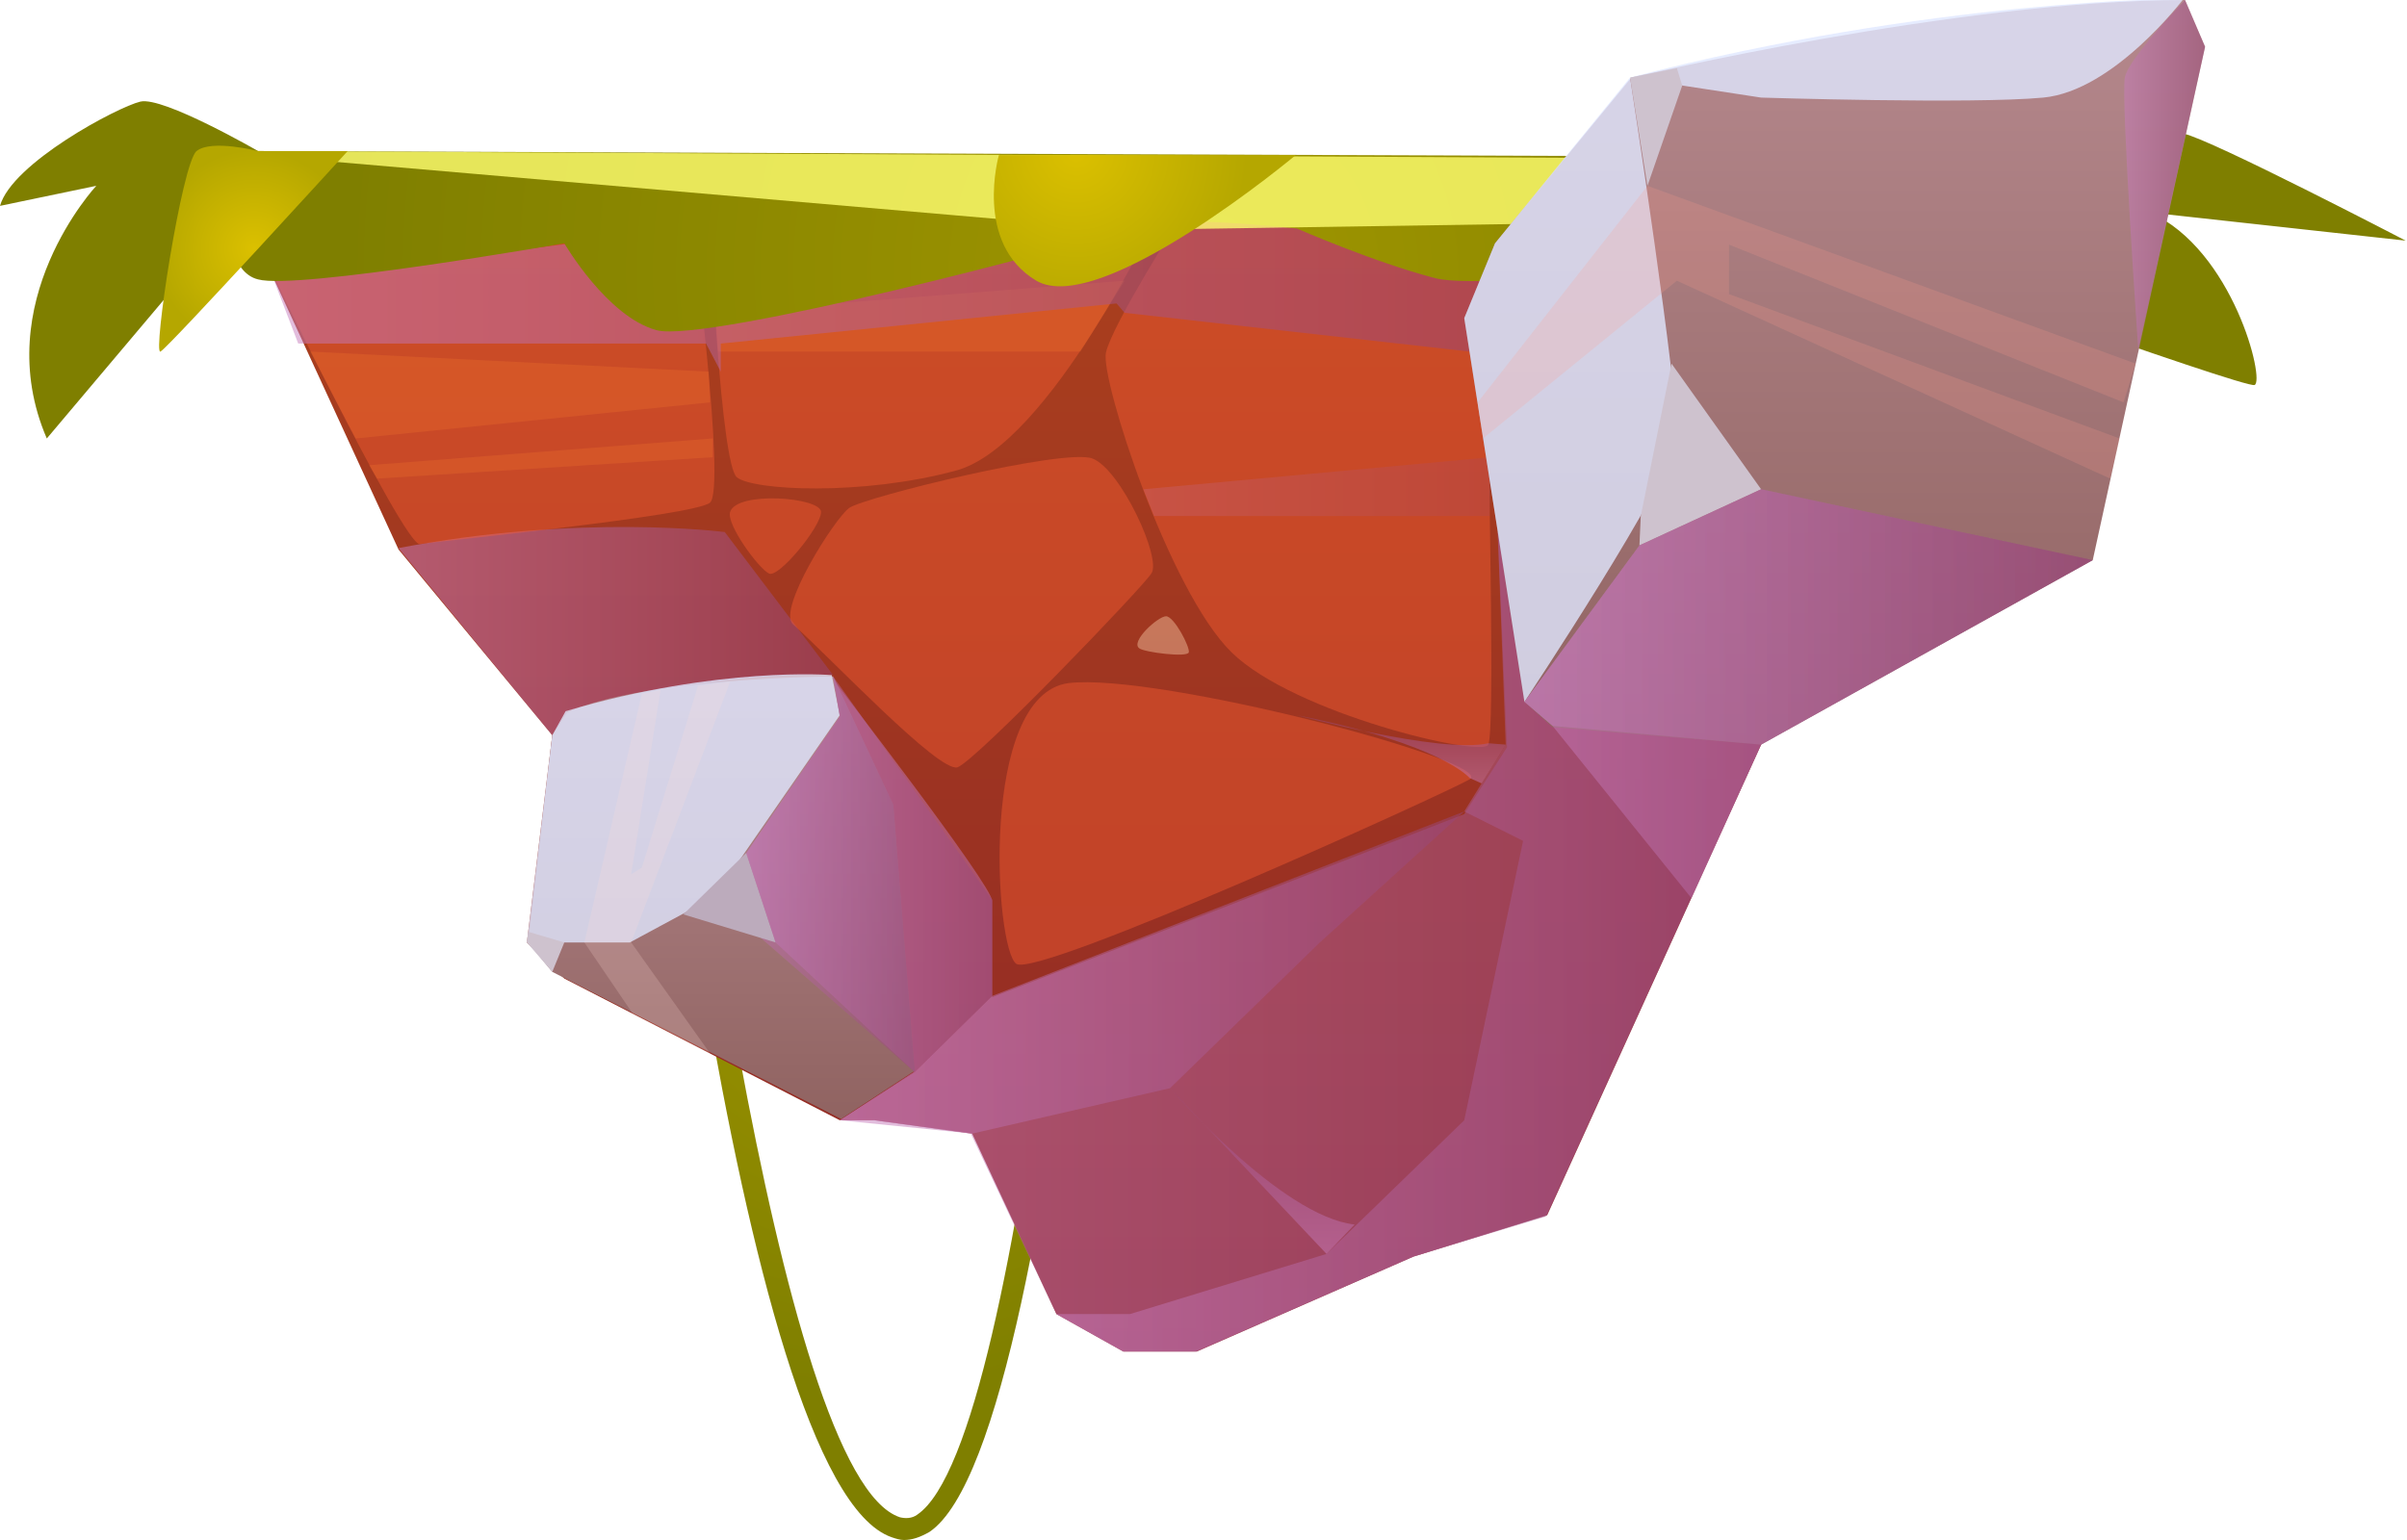
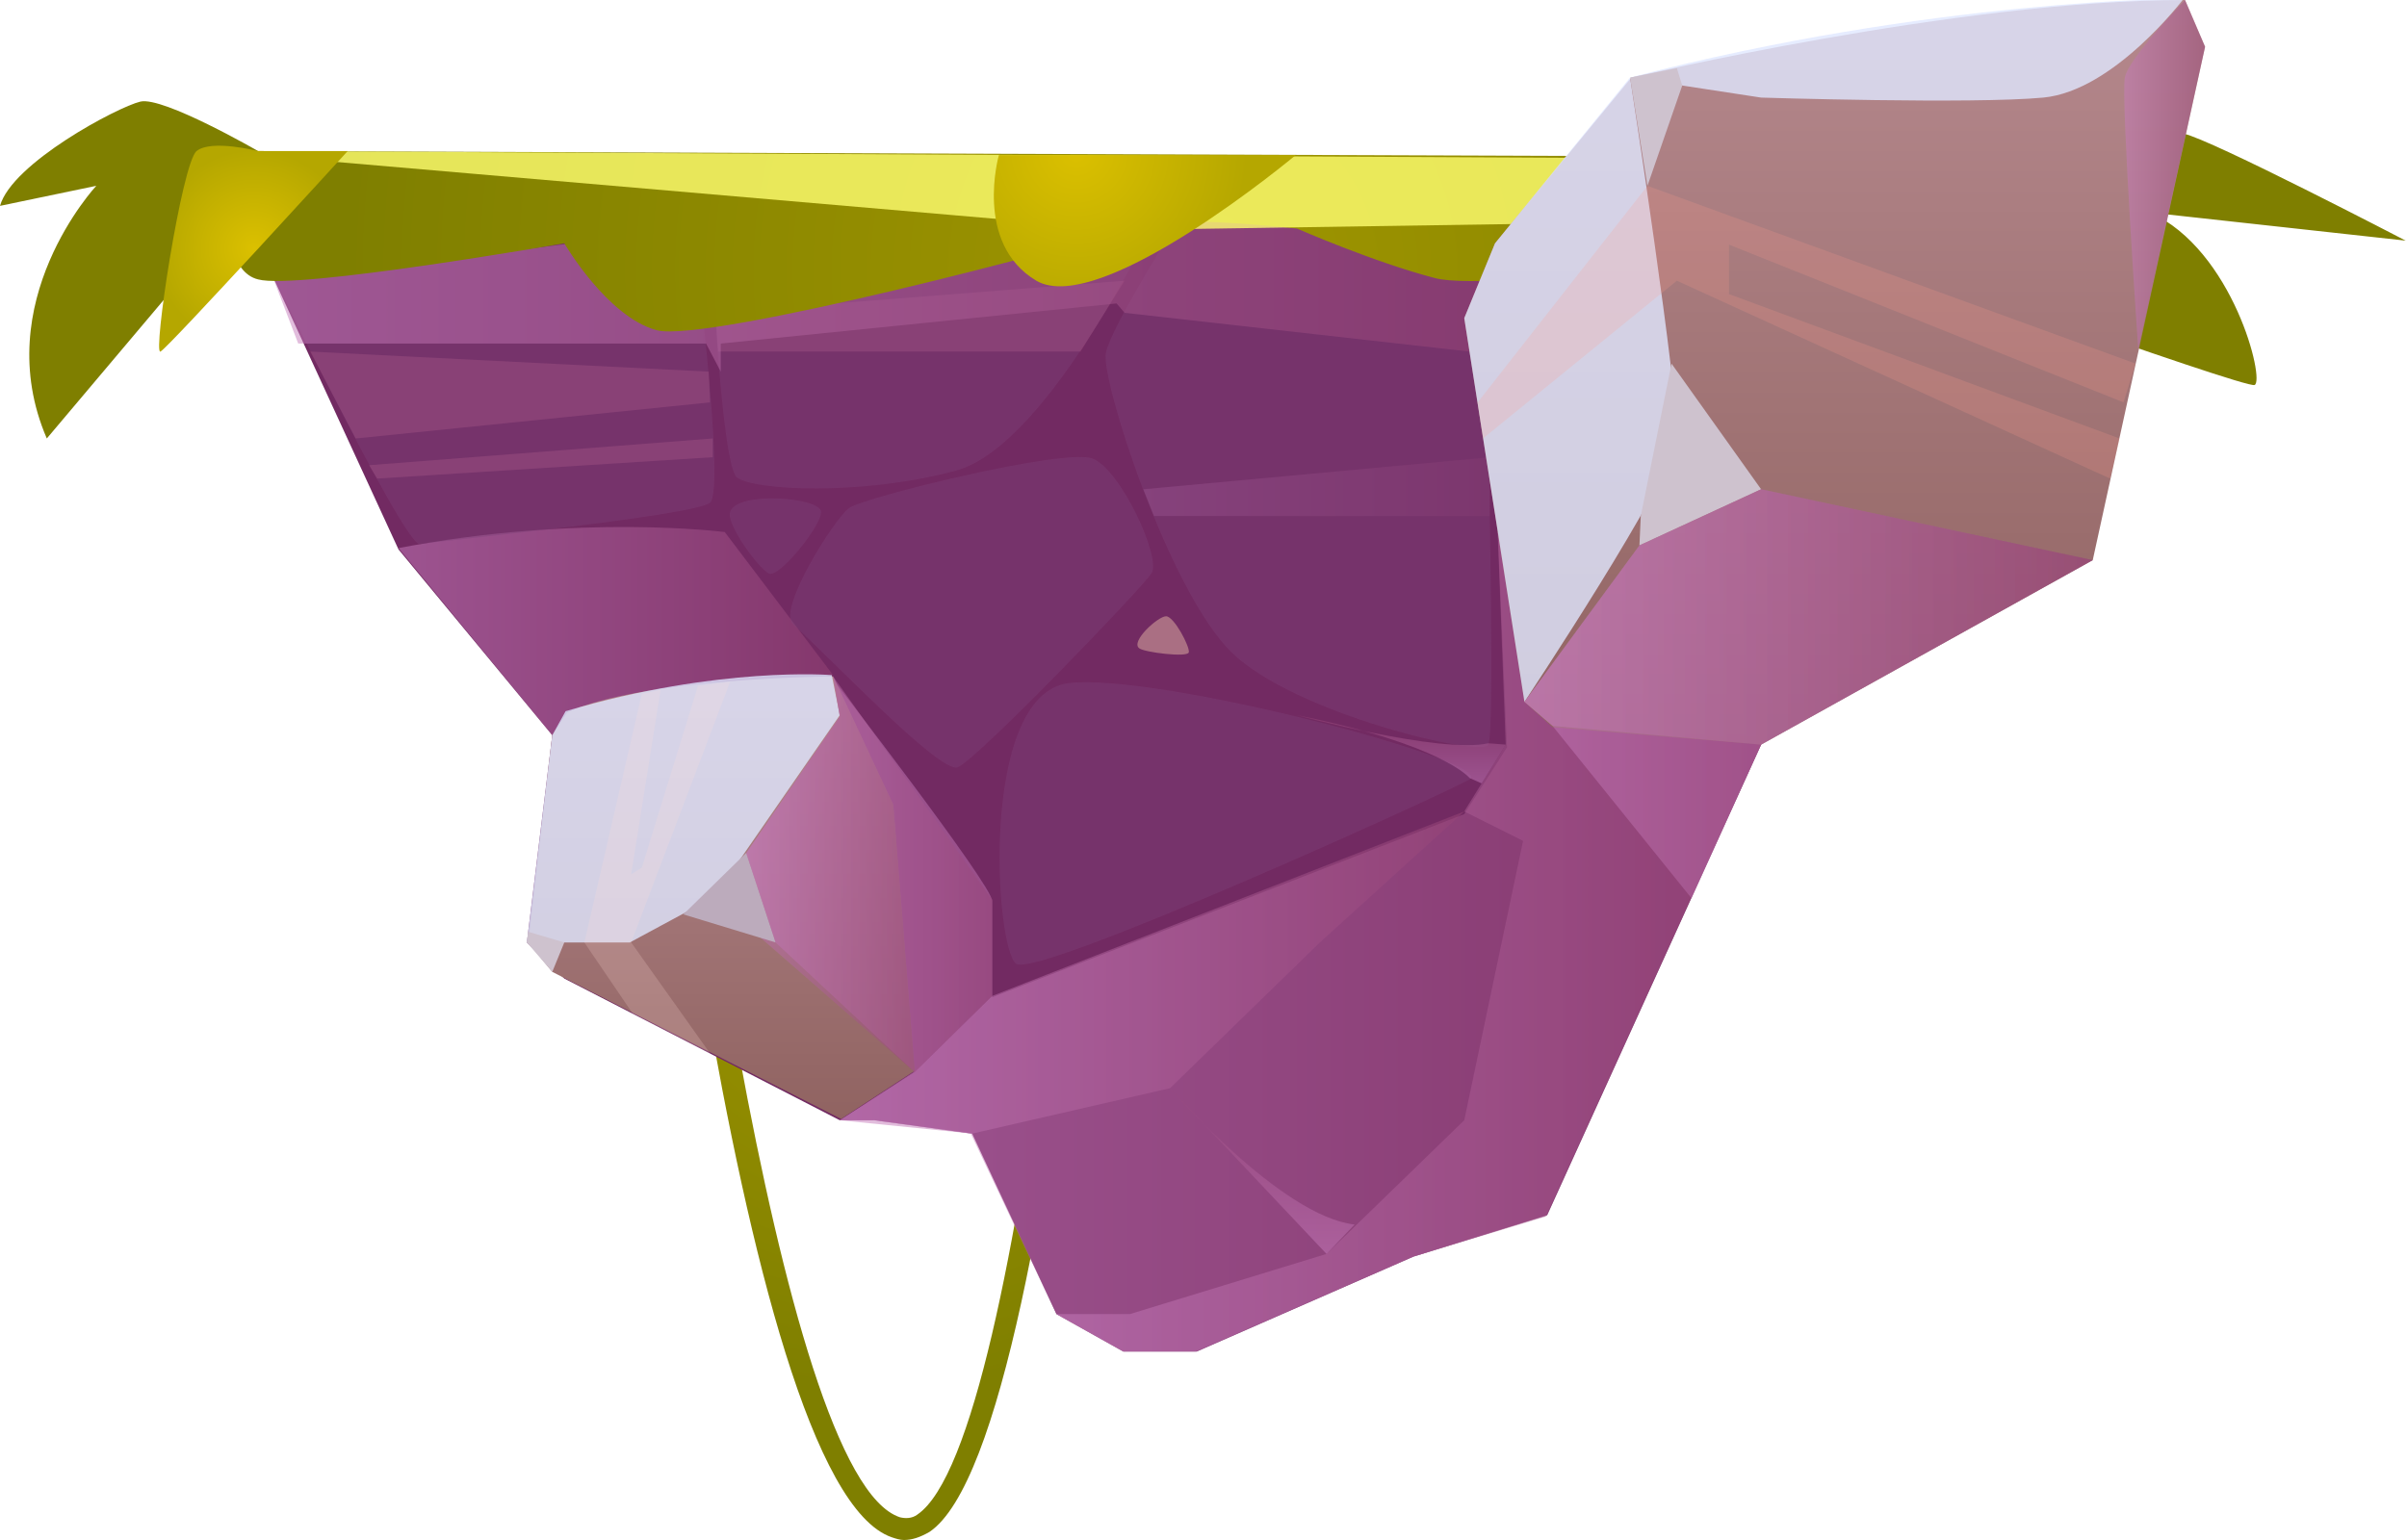
<svg xmlns="http://www.w3.org/2000/svg" version="1.1" id="Layer_1" x="0px" y="0px" viewBox="0 0 180 115.2" style="enable-background:new 0 0 180 115.2;" xml:space="preserve">
  <style type="text/css">
	.st0{fill:url(#SVGID_1_);}
- 	.st1{fill-rule:evenodd;clip-rule:evenodd;fill:url(#SVGID_2_);}
- 	.st2{opacity:0.5;fill-rule:evenodd;clip-rule:evenodd;fill:url(#SVGID_3_);}
- 	.st3{opacity:0.5;fill-rule:evenodd;clip-rule:evenodd;fill:url(#SVGID_4_);}
- 	.st4{opacity:0.5;fill-rule:evenodd;clip-rule:evenodd;fill:url(#SVGID_5_);}
- 	.st5{opacity:0.5;fill-rule:evenodd;clip-rule:evenodd;fill:url(#SVGID_6_);}
- 	.st6{opacity:0.4;fill-rule:evenodd;clip-rule:evenodd;fill:#FF5E31;}
- 	.st7{opacity:0.4;fill-rule:evenodd;clip-rule:evenodd;fill:#FFD8B3;}
- 	.st8{opacity:0.2;fill-rule:evenodd;clip-rule:evenodd;fill:#FF862F;}
- 	.st9{opacity:0.5;fill-rule:evenodd;clip-rule:evenodd;fill:url(#SVGID_7_);}
- 	.st10{opacity:0.5;fill-rule:evenodd;clip-rule:evenodd;fill:url(#SVGID_8_);}
- 	.st11{opacity:0.2;fill-rule:evenodd;clip-rule:evenodd;fill:url(#SVGID_9_);}
- 	.st12{opacity:0.5;fill-rule:evenodd;clip-rule:evenodd;fill:url(#SVGID_10_);}
- 	.st13{fill-rule:evenodd;clip-rule:evenodd;fill:url(#SVGID_11_);}
- 	.st14{opacity:0.8;fill-rule:evenodd;clip-rule:evenodd;fill:#E0E7FF;}
- 	.st15{opacity:0.5;fill-rule:evenodd;clip-rule:evenodd;fill:url(#SVGID_12_);}
+ 	.st1{fill-rule:evenodd;clip-rule:evenodd;fill:#722A62;}
+ 	.st2{opacity:0.5;fill-rule:evenodd;clip-rule:evenodd;fill:url(#SVGID_2_);enable-background:new    ;}
+ 	.st3{opacity:0.5;fill-rule:evenodd;clip-rule:evenodd;fill:url(#SVGID_3_);enable-background:new    ;}
+ 	.st4{opacity:0.5;fill-rule:evenodd;clip-rule:evenodd;fill:url(#SVGID_4_);enable-background:new    ;}
+ 	.st5{opacity:0.5;fill-rule:evenodd;clip-rule:evenodd;fill:url(#SVGID_5_);enable-background:new    ;}
+ 	.st6{opacity:0.4;fill-rule:evenodd;clip-rule:evenodd;fill:#7E4279;enable-background:new    ;}
+ 	.st7{opacity:0.4;fill-rule:evenodd;clip-rule:evenodd;fill:#FFD8B3;enable-background:new    ;}
+ 	.st8{opacity:0.2;fill-rule:evenodd;clip-rule:evenodd;fill:#D579A1;enable-background:new    ;}
+ 	.st9{opacity:0.5;fill-rule:evenodd;clip-rule:evenodd;fill:url(#SVGID_6_);enable-background:new    ;}
+ 	.st10{opacity:0.5;fill-rule:evenodd;clip-rule:evenodd;fill:url(#SVGID_7_);enable-background:new    ;}
+ 	.st11{opacity:0.2;fill-rule:evenodd;clip-rule:evenodd;fill:url(#SVGID_8_);enable-background:new    ;}
+ 	.st12{opacity:0.5;fill-rule:evenodd;clip-rule:evenodd;fill:url(#SVGID_9_);enable-background:new    ;}
+ 	.st13{fill-rule:evenodd;clip-rule:evenodd;fill:url(#SVGID_10_);}
+ 	.st14{opacity:0.8;fill-rule:evenodd;clip-rule:evenodd;fill:#E0E7FF;enable-background:new    ;}
+ 	.st15{opacity:0.5;fill-rule:evenodd;clip-rule:evenodd;fill:url(#SVGID_11_);enable-background:new    ;}
	.st16{fill-rule:evenodd;clip-rule:evenodd;fill:#BCABBC;}
- 	.st17{opacity:0.5;fill-rule:evenodd;clip-rule:evenodd;fill:url(#SVGID_13_);}
- 	.st18{opacity:0.2;fill-rule:evenodd;clip-rule:evenodd;fill:#FFDDD6;}
+ 	.st17{opacity:0.5;fill-rule:evenodd;clip-rule:evenodd;fill:url(#SVGID_12_);enable-background:new    ;}
+ 	.st18{opacity:0.2;fill-rule:evenodd;clip-rule:evenodd;fill:#FFDDD6;enable-background:new    ;}
	.st19{fill-rule:evenodd;clip-rule:evenodd;fill:#CEC2CE;}
- 	.st20{fill-rule:evenodd;clip-rule:evenodd;fill:url(#SVGID_14_);}
- 	.st21{opacity:0.8;fill-rule:evenodd;clip-rule:evenodd;fill:#FFFF70;}
- 	.st22{fill-rule:evenodd;clip-rule:evenodd;fill:url(#SVGID_15_);}
- 	.st23{fill-rule:evenodd;clip-rule:evenodd;fill:url(#SVGID_16_);}
- 	.st24{fill-rule:evenodd;clip-rule:evenodd;fill:url(#SVGID_17_);}
- 	.st25{opacity:0.5;fill-rule:evenodd;clip-rule:evenodd;fill:url(#SVGID_18_);}
- 	.st26{opacity:0.5;fill-rule:evenodd;clip-rule:evenodd;fill:url(#SVGID_19_);}
- 	.st27{opacity:0.2;fill-rule:evenodd;clip-rule:evenodd;fill:#FF9C8D;}
- 	.st28{opacity:0.5;fill-rule:evenodd;clip-rule:evenodd;fill:url(#SVGID_20_);}
+ 	.st20{fill-rule:evenodd;clip-rule:evenodd;fill:url(#SVGID_13_);}
+ 	.st21{opacity:0.8;fill-rule:evenodd;clip-rule:evenodd;fill:#FFFF70;enable-background:new    ;}
+ 	.st22{fill-rule:evenodd;clip-rule:evenodd;fill:url(#SVGID_14_);}
+ 	.st23{fill-rule:evenodd;clip-rule:evenodd;fill:url(#SVGID_15_);}
+ 	.st24{fill-rule:evenodd;clip-rule:evenodd;fill:url(#SVGID_16_);}
+ 	.st25{opacity:0.5;fill-rule:evenodd;clip-rule:evenodd;fill:url(#SVGID_17_);enable-background:new    ;}
+ 	.st26{opacity:0.5;fill-rule:evenodd;clip-rule:evenodd;fill:url(#SVGID_18_);enable-background:new    ;}
+ 	.st27{opacity:0.2;fill-rule:evenodd;clip-rule:evenodd;fill:#FF9C8D;enable-background:new    ;}
+ 	.st28{opacity:0.5;fill-rule:evenodd;clip-rule:evenodd;fill:url(#SVGID_19_);enable-background:new    ;}
</style>
  <g>
    <g>
-       <radialGradient id="SVGID_1_" cx="65.907" cy="68.086" r="35.93" gradientUnits="userSpaceOnUse">
+       <radialGradient id="SVGID_1_" cx="65.907" cy="49.95" r="35.906" gradientTransform="matrix(1 0 0 -1 0 118)" gradientUnits="userSpaceOnUse">
        <stop offset="0" style="stop-color:#9F9500" />
        <stop offset="1" style="stop-color:#7F7F00" />
      </radialGradient>
-       <path class="st0" d="M67.6,115.2c-0.3,0-0.6-0.1-0.9-0.2c-11.8-4-19-76.6-19.7-84.9l1.6-0.1c2.1,22.2,9.5,80.5,18.7,83.5    c0.4,0.1,0.9,0.1,1.3-0.2c8.2-5.6,13.4-68.6,14.8-92.4l1.6,0.1c-0.2,3.5-4.9,86.5-15.5,93.6C68.8,115,68.2,115.2,67.6,115.2z" />
+       <path class="st0" d="M67.6,115.2c-0.3,0-0.6-0.1-0.9-0.2c-11.8-4-19-76.6-19.7-84.9l1.6-0.1c2.1,22.2,9.5,80.5,18.7,83.5    c0.4,0.1,0.9,0.1,1.3-0.2c8.2-5.6,13.4-68.6,14.8-92.4L85,21c-0.2,3.5-4.9,86.5-15.5,93.6C68.8,115,68.2,115.2,67.6,115.2z" />
    </g>
-     <linearGradient id="SVGID_2_" gradientUnits="userSpaceOnUse" x1="87.5" y1="101.098" x2="87.5" y2="15.41">
-       <stop offset="0" style="stop-color:#8F2726" />
-       <stop offset="1" style="stop-color:#AB401D" />
-     </linearGradient>
    <polygon class="st1" points="155.7,20.4 132.8,53.2 131.7,55.7 115.7,90.9 105.7,94 89.5,101.1 84,101.1 79,98.3 72.7,84.8    65.4,83.8 62.8,83.8 42.2,73.2 39.4,70.5 41.3,55 29.8,41.1 19.3,18.3 106.5,15.4 153.8,18.2  " />
-     <linearGradient id="SVGID_3_" gradientUnits="userSpaceOnUse" x1="62.258" y1="70.464" x2="131.736" y2="70.464">
+     <linearGradient id="SVGID_2_" gradientUnits="userSpaceOnUse" x1="62.2" y1="47.55" x2="131.7" y2="47.55" gradientTransform="matrix(1 0 0 -1 0 118)">
      <stop offset="0" style="stop-color:#C77CBD" />
      <stop offset="1" style="stop-color:#974577" />
    </linearGradient>
-     <path class="st2" d="M131.7,55.7l-16.1,35.3l-9.9,3l-16.3,7.1H84L79,98.3l-6.4-13.5l-7.3-1h-2.5l5.5-3.6l-1.6-19.9l-4.5-9.6   c0,0,12,15.5,12,16.7c0,1.2,0,7.2,0,7.2l35.3-13.7l3.2-5L112,39.8L131.7,55.7z" />
-     <linearGradient id="SVGID_4_" gradientUnits="userSpaceOnUse" x1="29.756" y1="47.222" x2="62.258" y2="47.222">
+     <path class="st2" d="M131.7,55.7L115.6,91l-9.9,3l-16.3,7.1H84l-5-2.8l-6.4-13.5l-7.3-1h-2.5l5.5-3.6l-1.6-19.9l-4.5-9.6   c0,0,12,15.5,12,16.7c0,1.2,0,7.2,0,7.2l35.3-13.7l3.2-5L112,39.8L131.7,55.7z" />
+     <linearGradient id="SVGID_3_" gradientUnits="userSpaceOnUse" x1="29.756" y1="70.788" x2="62.257" y2="70.788" gradientTransform="matrix(1 0 0 -1 0 118)">
      <stop offset="0" style="stop-color:#C77CBD" />
      <stop offset="1" style="stop-color:#974577" />
    </linearGradient>
    <path class="st3" d="M41.3,55l1.1-1.8c0,0,10.5-3,19.9-2.7l-8.1-10.7c0,0-10.8-1.4-24.4,1.2L41.3,55z" />
-     <linearGradient id="SVGID_5_" gradientUnits="userSpaceOnUse" x1="62.829" y1="72.749" x2="109.461" y2="72.749">
+     <linearGradient id="SVGID_4_" gradientUnits="userSpaceOnUse" x1="62.8" y1="45.25" x2="109.433" y2="45.25" gradientTransform="matrix(1 0 0 -1 0 118)">
      <stop offset="0" style="stop-color:#C77CBD" />
      <stop offset="1" style="stop-color:#974577" />
    </linearGradient>
    <polygon class="st4" points="72.7,84.8 87.5,81.4 98.7,70.5 109.5,60.7 74.2,74.5 68.4,80.2 62.8,83.8  " />
-     <linearGradient id="SVGID_6_" gradientUnits="userSpaceOnUse" x1="79.046" y1="70.464" x2="131.736" y2="70.464">
+     <linearGradient id="SVGID_5_" gradientUnits="userSpaceOnUse" x1="79" y1="47.55" x2="131.7" y2="47.55" gradientTransform="matrix(1 0 0 -1 0 118)">
      <stop offset="0" style="stop-color:#C77CBD" />
      <stop offset="1" style="stop-color:#974577" />
    </linearGradient>
    <polygon class="st5" points="79,98.3 84.5,98.3 99.2,93.8 109.5,83.8 113.9,62.9 109.5,60.7 112.6,55.7 112,39.8 131.7,55.7    115.7,90.9 105.7,94 89.5,101.1 84,101.1  " />
    <path class="st6" d="M19.3,18.3c0,0,10.9,22.6,12.1,22.4c1.2-0.2,20.5-2.1,21.7-3.1c1.2-1.1-1.3-20.4-1.3-20.4L19.3,18.3z" />
    <path class="st6" d="M54.6,38.3c-0.3,0.9,2.1,4.2,2.9,4.6c0.7,0.4,3.9-3.5,3.9-4.6S55.1,36.7,54.6,38.3z" />
-     <path class="st6" d="M53.1,17.2c0,0,0.8,17.5,2,18.5c1.2,1,9.4,1.4,16.4-0.5s15.1-19.2,15.1-19.2L53.1,17.2z" />
-     <path class="st6" d="M111.3,55.7c-0.4,1-14.5-2.3-19.2-6.9c-4.7-4.6-9.8-20.4-9.4-22.4c0.4-2,5.6-10.2,5.6-10.2l25.4-0.2l-2.3,19.9   C111.3,35.8,111.8,54.5,111.3,55.7z" />
-     <path class="st6" d="M109.9,58.3c2.1-1.3-23.3-8-30-7.2C73.2,52,74.4,71,76,72.1C77.6,73.2,108,59.4,109.9,58.3z" />
-     <path class="st7" d="M85.2,48.5c-0.7-0.5,1.4-2.4,2-2.4c0.6,0,1.8,2.3,1.7,2.7C88.8,49.2,85.6,48.8,85.2,48.5z" />
-     <path class="st6" d="M59.3,46.7c-1.2-1.1,3.1-7.9,4.2-8.7c1.1-0.8,16.1-4.5,18.2-3.7c2.1,0.8,5.2,7.5,4.4,8.6   C85.4,44,73,56.9,71.6,57.4C70.2,57.8,62.2,49.3,59.3,46.7z" />
+     <path class="st6" d="M53.1,17.2c0,0,0.8,17.5,2,18.5s9.4,1.4,16.4-0.5S86.6,16,86.6,16L53.1,17.2z" />
+     <path class="st6" d="M111.3,55.7c-0.4,1-14.5-2.3-19.2-6.9s-9.8-20.4-9.4-22.4s5.6-10.2,5.6-10.2l25.4-0.2l-2.3,19.9   C111.3,35.8,111.8,54.5,111.3,55.7z" />
+     <path class="st6" d="M109.9,58.3c2.1-1.3-23.3-8-30-7.2C73.2,52,74.4,71,76,72.1S108,59.4,109.9,58.3z" />
+     <path class="st7" d="M85.2,48.5c-0.7-0.5,1.4-2.4,2-2.4s1.8,2.3,1.7,2.7C88.8,49.2,85.6,48.8,85.2,48.5z" />
+     <path class="st6" d="M59.3,46.7c-1.2-1.1,3.1-7.9,4.2-8.7c1.1-0.8,16.1-4.5,18.2-3.7s5.2,7.5,4.4,8.6C85.4,44,73,56.9,71.6,57.4   C70.2,57.8,62.2,49.3,59.3,46.7z" />
    <polygon class="st8" points="53.5,23.4 84.1,21 80.8,26.3 53.7,26.3  " />
    <polygon class="st8" points="53.1,30.1 26.6,32.8 23.2,26.3 53,27.8  " />
    <polygon class="st8" points="53.3,32.8 27.6,34.8 28.2,35.8 53.3,34.2  " />
-     <linearGradient id="SVGID_7_" gradientUnits="userSpaceOnUse" x1="94.42" y1="93.786" x2="94.42" y2="81.44">
+     <linearGradient id="SVGID_6_" gradientUnits="userSpaceOnUse" x1="94.4" y1="24.214" x2="94.4" y2="36.56" gradientTransform="matrix(1 0 0 -1 0 118)">
      <stop offset="0" style="stop-color:#C77CBD" />
      <stop offset="1" style="stop-color:#974577" />
    </linearGradient>
    <path class="st9" d="M99.2,93.8L87.5,81.4c0,0,8.3,9.6,13.8,10.2L99.2,93.8z" />
-     <linearGradient id="SVGID_8_" gradientUnits="userSpaceOnUse" x1="104.823" y1="58.619" x2="104.823" y2="53.563">
+     <linearGradient id="SVGID_7_" gradientUnits="userSpaceOnUse" x1="104.8" y1="59.381" x2="104.8" y2="64.437" gradientTransform="matrix(1 0 0 -1 0 118)">
      <stop offset="0" style="stop-color:#C77CBD" />
      <stop offset="1" style="stop-color:#974577" />
    </linearGradient>
    <path class="st10" d="M110.8,58.6l-0.9-0.4c0,0-2-2.5-12.9-4.7c0,0,10.7,2.9,14.3,2.1l1.3,0.1L110.8,58.6z" />
-     <linearGradient id="SVGID_9_" gradientUnits="userSpaceOnUse" x1="85.501" y1="36.387" x2="111.536" y2="36.387">
+     <linearGradient id="SVGID_8_" gradientUnits="userSpaceOnUse" x1="85.5" y1="81.6" x2="111.536" y2="81.6" gradientTransform="matrix(1 0 0 -1 0 118)">
      <stop offset="0" style="stop-color:#C77CBD" />
      <stop offset="1" style="stop-color:#974577" />
    </linearGradient>
    <polygon class="st11" points="85.5,36.6 111.5,34.2 111.4,38.6 86.3,38.6  " />
-     <linearGradient id="SVGID_10_" gradientUnits="userSpaceOnUse" x1="20.531" y1="20.437" x2="110.91" y2="20.437">
+     <linearGradient id="SVGID_9_" gradientUnits="userSpaceOnUse" x1="20.5" y1="97.6" x2="110.9" y2="97.6" gradientTransform="matrix(1 0 0 -1 0 118)">
      <stop offset="0" style="stop-color:#C77CBD" />
      <stop offset="1" style="stop-color:#974577" />
    </linearGradient>
    <polygon class="st12" points="22.3,25.7 52.8,25.7 53.9,27.8 53.9,25.7 83.5,22.7 84.1,23.4 109.9,26.3 110.9,20.2 84.1,13    20.5,21  " />
    <g>
-       <linearGradient id="SVGID_11_" gradientUnits="userSpaceOnUse" x1="53.907" y1="83.775" x2="53.907" y2="50.568">
+       <linearGradient id="SVGID_10_" gradientUnits="userSpaceOnUse" x1="53.95" y1="34.225" x2="53.95" y2="67.432" gradientTransform="matrix(1 0 0 -1 0 118)">
        <stop offset="0" style="stop-color:#906361" />
        <stop offset="1" style="stop-color:#B5888D" />
      </linearGradient>
      <path class="st13" d="M41.3,55l-1.8,15.5l1.8,2.2l21.6,11l5.5-3.6l-1.6-19.9l-4.5-9.6c0,0-14.3,0.1-19.9,2.7L41.3,55z" />
-       <path class="st14" d="M39.4,70.5h7.7l6.3-3.4l9.4-13.6l-0.6-3c0,0-8.4-0.7-19.9,2.7L41.3,55L39.4,70.5z" />
-       <linearGradient id="SVGID_12_" gradientUnits="userSpaceOnUse" x1="53.471" y1="65.36" x2="68.365" y2="65.36">
+       <path class="st14" d="M39.4,70.5h7.7l6.3-3.4l9.4-13.6l-0.6-3c0,0-8.4-0.7-19.9,2.7l-1,1.8L39.4,70.5z" />
+       <linearGradient id="SVGID_11_" gradientUnits="userSpaceOnUse" x1="53.471" y1="52.6" x2="68.371" y2="52.6" gradientTransform="matrix(1 0 0 -1 0 118)">
        <stop offset="0" style="stop-color:#C77CBD" />
        <stop offset="1" style="stop-color:#974577" />
      </linearGradient>
      <polygon class="st15" points="53.5,67.2 68.4,80.2 66.8,60.2 62.3,50.6 62.8,53.6   " />
      <polygon class="st16" points="51.1,68.4 55.8,63.8 58,70.5   " />
-       <linearGradient id="SVGID_13_" gradientUnits="userSpaceOnUse" x1="55.769" y1="65.36" x2="74.21" y2="65.36">
+       <linearGradient id="SVGID_12_" gradientUnits="userSpaceOnUse" x1="55.769" y1="52.6" x2="74.21" y2="52.6" gradientTransform="matrix(1 0 0 -1 0 118)">
        <stop offset="0" style="stop-color:#C77CBD" />
        <stop offset="1" style="stop-color:#974577" />
      </linearGradient>
      <polygon class="st17" points="68.4,80.2 74.2,74.5 74.2,67.3 62.3,50.6 62.8,53.6 55.8,63.8 58,70.5   " />
      <polygon class="st18" points="53.1,78.8 47.2,70.5 54.6,51 52.2,51.3 48,64.9 47.2,65.4 49.4,51.6 48,51.9 43.7,70.5 47.3,75.8       " />
      <polygon class="st19" points="42.2,70.5 39.5,69.7 39.4,70.5 41.3,72.7   " />
    </g>
-     <radialGradient id="SVGID_14_" cx="90" cy="20.198" r="64.264" gradientUnits="userSpaceOnUse">
+     <radialGradient id="SVGID_13_" cx="89.95" cy="97.814" r="64.298" gradientTransform="matrix(1 0 0 -1 0 118)" gradientUnits="userSpaceOnUse">
      <stop offset="0" style="stop-color:#9F9500" />
      <stop offset="1" style="stop-color:#7F7F00" />
    </radialGradient>
-     <path class="st20" d="M19.3,11.3c0,0-7.1-4.1-8.8-3.7S0.9,12.2,0,15.4l7.2-1.5c0,0-8.1,8.7-3.7,18.9l13.5-16c0,0,0.2,3.6,2.3,4.1   c2.9,0.8,22.9-2.7,22.9-2.7s3.2,5.5,6.9,6.5s32.4-6.5,35-7.6c2.5-1.2,12.9,0,12.9,0s5.7,2.5,10.3,3.7c4.6,1.2,29.8-2.8,29.8-2.8   s30.8,11.1,31.5,10.8c0.8-0.3-1.6-10.1-7.8-12.9l19.1,2.1c0,0-14.6-7.6-16.6-8c-2-0.5-8.8,1.8-8.8,1.8L19.3,11.3z" />
+     <path class="st20" d="M19.3,11.3c0,0-7.1-4.1-8.8-3.7C8.8,8,0.9,12.2,0,15.4l7.2-1.5c0,0-8.1,8.7-3.7,18.9l13.5-16   c0,0,0.2,3.6,2.3,4.1c2.9,0.8,22.9-2.7,22.9-2.7s3.2,5.5,6.9,6.5s32.4-6.5,35-7.6c2.5-1.2,12.9,0,12.9,0s5.7,2.5,10.3,3.7   c4.6,1.2,29.8-2.8,29.8-2.8s30.8,11.1,31.5,10.8c0.8-0.3-1.6-10.1-7.8-12.9l19.1,2.1c0,0-14.6-7.6-16.6-8c-2-0.5-8.8,1.8-8.8,1.8   L19.3,11.3z" />
    <polygon class="st21" points="19.3,11.3 15.7,11.3 84.1,17.2 156.5,16.1 159.7,13 154.6,12  " />
-     <radialGradient id="SVGID_15_" cx="19.004" cy="18.604" r="7.388" gradientUnits="userSpaceOnUse">
+     <radialGradient id="SVGID_14_" cx="19.004" cy="99.398" r="7.388" gradientTransform="matrix(1 0 0 -1 0 118)" gradientUnits="userSpaceOnUse">
      <stop offset="0" style="stop-color:#DBC000" />
      <stop offset="1" style="stop-color:#B5A700" />
    </radialGradient>
-     <path class="st22" d="M19.3,11.3c0,0-3.5-0.9-4.6,0c-1.1,0.9-3.3,15.3-2.7,15s14-15,14-15L19.3,11.3z" />
-     <radialGradient id="SVGID_16_" cx="80.492" cy="11.306" r="12.779" gradientUnits="userSpaceOnUse">
+     <path class="st22" d="M19.3,11.3c0,0-3.5-0.9-4.6,0s-3.3,15.3-2.7,15s14-15,14-15L19.3,11.3z" />
+     <radialGradient id="SVGID_15_" cx="80.492" cy="106.694" r="12.779" gradientTransform="matrix(1 0 0 -1 0 118)" gradientUnits="userSpaceOnUse">
      <stop offset="0" style="stop-color:#DBC000" />
      <stop offset="1" style="stop-color:#B5A700" />
    </radialGradient>
    <path class="st23" d="M74.7,11.6c0,0-1.9,6.6,2.8,9.4c4.8,2.8,19.4-9.4,19.4-9.4H74.7z" />
    <g>
-       <linearGradient id="SVGID_17_" gradientUnits="userSpaceOnUse" x1="137.159" y1="55.653" x2="137.159" y2="7.457878e-05">
+       <linearGradient id="SVGID_16_" gradientUnits="userSpaceOnUse" x1="137.2" y1="62.3" x2="137.2" y2="118" gradientTransform="matrix(1 0 0 -1 0 118)">
        <stop offset="0" style="stop-color:#906361" />
        <stop offset="1" style="stop-color:#B5888D" />
      </linearGradient>
-       <path class="st24" d="M114,52.5l-4.5-28.7l2.3-5.6l10.2-12.4c0,0,24.4-5.8,41.4-5.8l1.5,3.5l-8.4,38.4l-24.8,13.8l-15.6-1.3    L114,52.5z" />
+       <path class="st24" d="M114,52.5l-4.5-28.7l2.3-5.6L122,5.8c0,0,24.4-5.8,41.4-5.8l1.5,3.5l-8.4,38.4l-24.8,13.8l-15.6-1.3    L114,52.5z" />
      <path class="st14" d="M121.9,5.8c0,0,3.7,24,3.5,27c-0.3,3-11.4,19.7-11.4,19.7l-4.5-28.7l2.3-5.6L121.9,5.8z" />
-       <path class="st14" d="M121.9,5.8l9.8,1.5c0,0,15.8,0.5,21.1,0c5.3-0.5,10.5-7.4,10.5-7.4S144.5-0.1,121.9,5.8z" />
-       <linearGradient id="SVGID_18_" gradientUnits="userSpaceOnUse" x1="158.84" y1="13.048" x2="164.856" y2="13.048">
+       <path class="st14" d="M121.9,5.8l9.8,1.5c0,0,15.8,0.5,21.1,0s10.5-7.4,10.5-7.4S144.5-0.1,121.9,5.8z" />
+       <linearGradient id="SVGID_17_" gradientUnits="userSpaceOnUse" x1="158.84" y1="104.95" x2="164.856" y2="104.95" gradientTransform="matrix(1 0 0 -1 0 118)">
        <stop offset="0" style="stop-color:#C77CBD" />
        <stop offset="1" style="stop-color:#974577" />
      </linearGradient>
      <path class="st25" d="M159.9,26.1c0,0-1.3-18.7-1-20.3c0.3-1.5,4.5-5.8,4.5-5.8l1.5,3.5L159.9,26.1z" />
      <polygon class="st19" points="125,27.2 131.7,36.6 122.6,40.8 122.7,38.6   " />
-       <linearGradient id="SVGID_19_" gradientUnits="userSpaceOnUse" x1="113.978" y1="51.915" x2="156.487" y2="51.915">
+       <linearGradient id="SVGID_18_" gradientUnits="userSpaceOnUse" x1="114" y1="66.1" x2="156.5" y2="66.1" gradientTransform="matrix(1 0 0 -1 0 118)">
        <stop offset="0" style="stop-color:#C77CBD" />
        <stop offset="1" style="stop-color:#974577" />
      </linearGradient>
      <polygon class="st26" points="126.5,67.2 116.1,54.3 114,52.5 122.6,40.8 131.7,36.6 156.5,41.9 131.7,55.7   " />
      <polygon class="st27" points="110.5,30.1 123.2,13.9 159.7,27.2 158.8,30.1 129.3,18.3 129.3,22 158.5,32.8 157.8,35.8 125.4,21     110.9,32.8   " />
-       <linearGradient id="SVGID_20_" gradientUnits="userSpaceOnUse" x1="113.978" y1="46.15" x2="156.487" y2="46.15">
+       <linearGradient id="SVGID_19_" gradientUnits="userSpaceOnUse" x1="114" y1="71.85" x2="156.5" y2="71.85" gradientTransform="matrix(1 0 0 -1 0 118)">
        <stop offset="0" style="stop-color:#C77CBD" />
        <stop offset="1" style="stop-color:#974577" />
      </linearGradient>
      <polygon class="st28" points="131.7,55.7 116.1,54.3 114,52.5 122.6,40.8 131.7,36.6 156.5,41.9   " />
      <polygon class="st19" points="121.9,5.8 123.2,13.9 125.8,6.4 125.4,5.1   " />
    </g>
  </g>
</svg>
